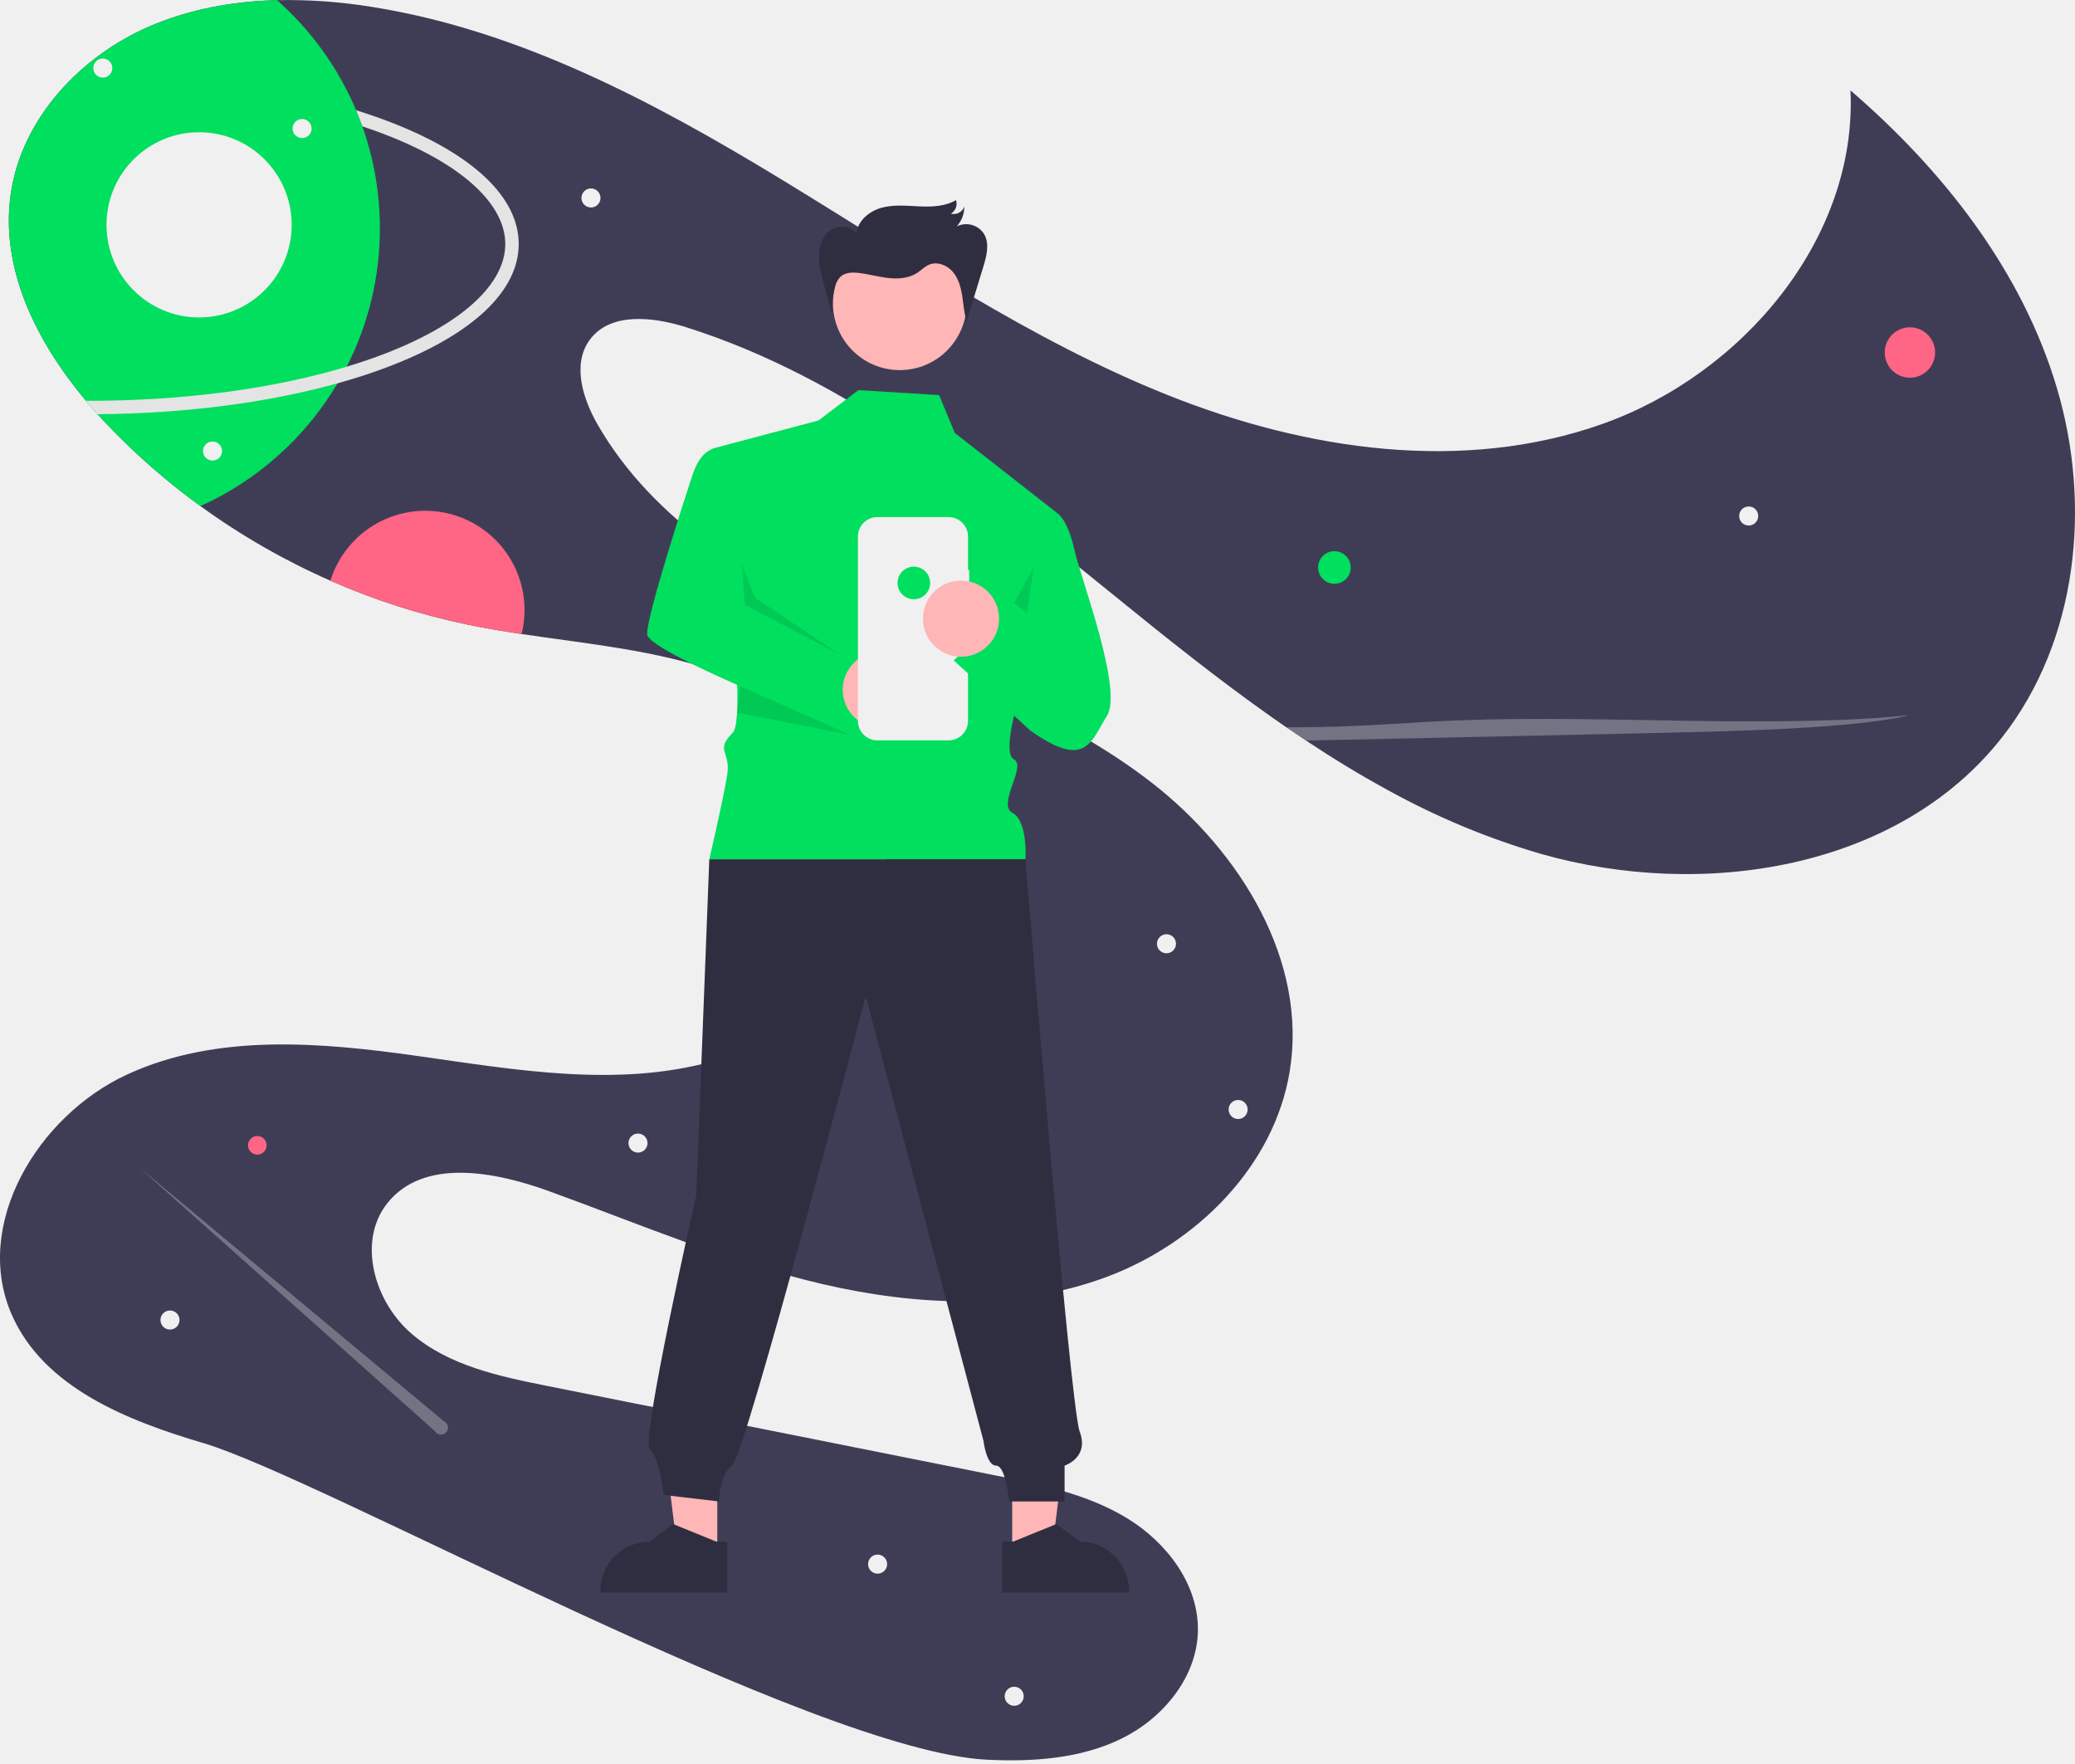
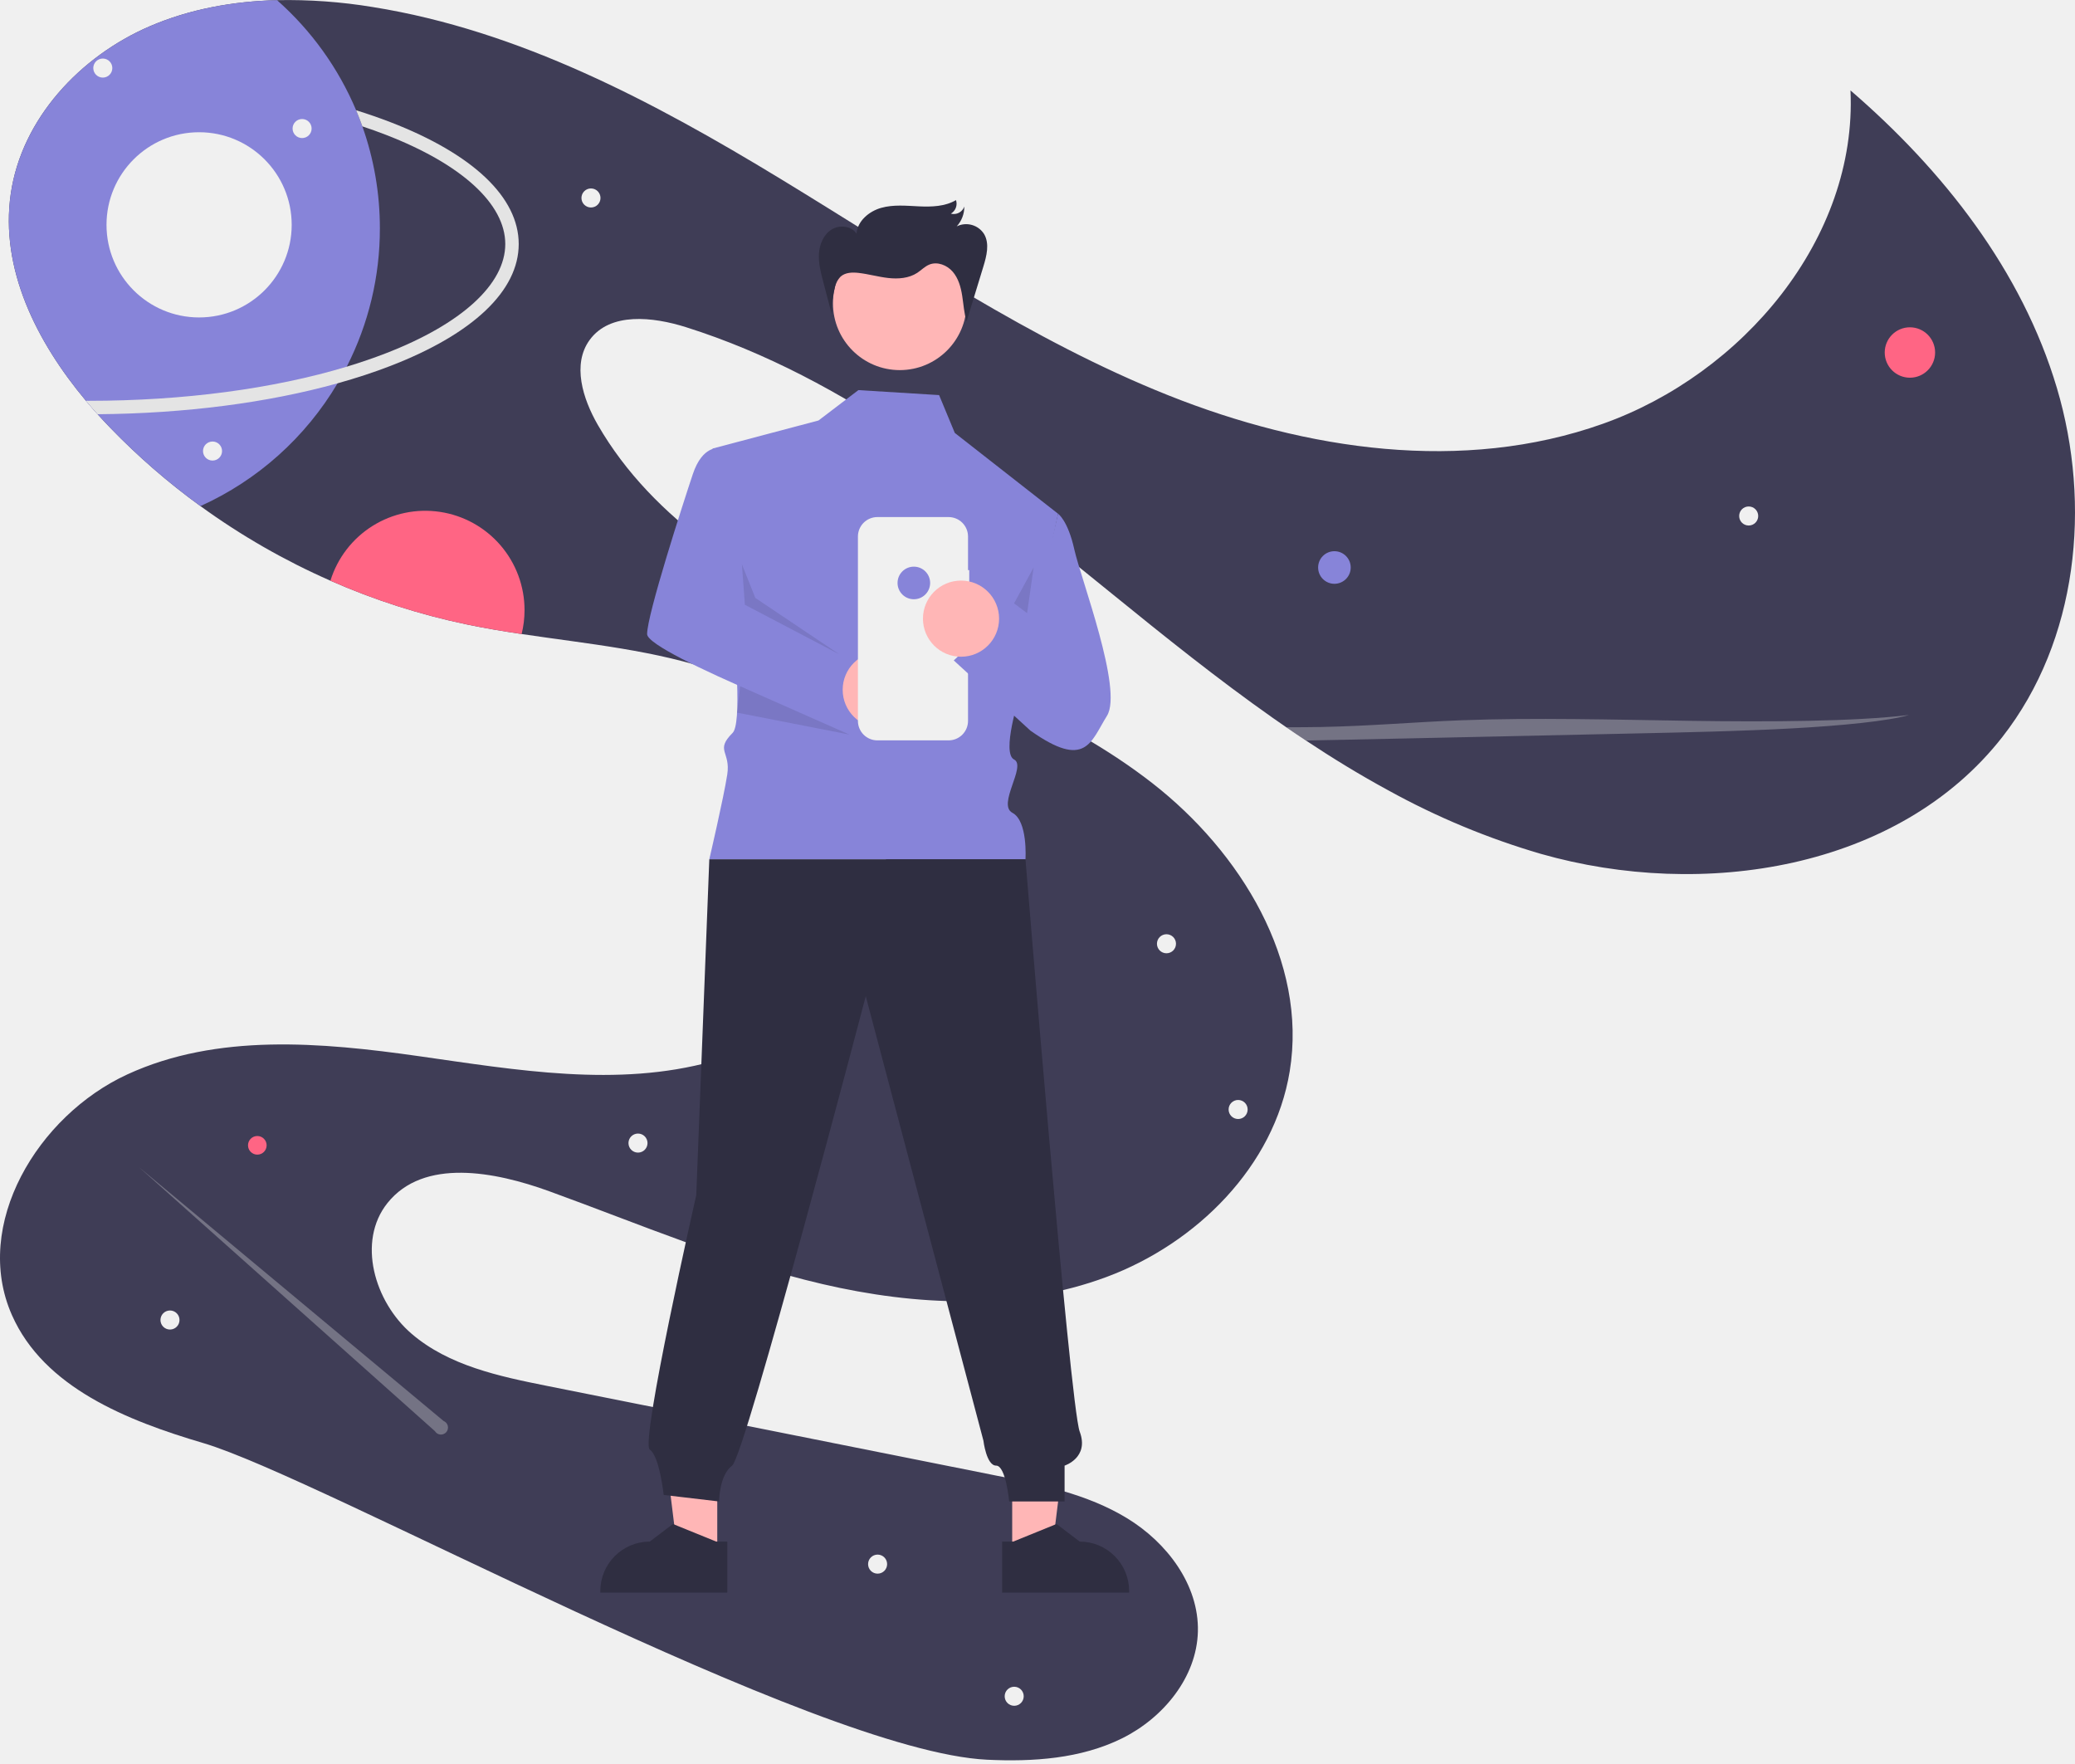
<svg xmlns="http://www.w3.org/2000/svg" width="300" height="255" viewBox="0 0 300 255" fill="none">
-   <g clip-path="url(#clip0)">
-     <path d="M289.501 106.533C274.498 125.718 246.189 130.112 222.766 123.43C215.101 121.19 207.708 118.112 200.718 114.251C196.658 112.046 192.695 109.628 188.814 107.051C187.858 106.42 186.903 105.779 185.958 105.125C185.314 104.684 184.672 104.239 184.032 103.787C176.016 98.148 168.314 91.961 160.741 85.809C141.837 70.454 122.415 54.626 99.189 47.299C94.404 45.79 88.214 45.085 85.255 49.138C82.687 52.657 84.254 57.64 86.427 61.415C94.485 75.398 109.112 84.226 123.752 91.016C138.392 97.805 153.9 103.305 166.627 113.231C179.353 123.158 189.069 138.934 186.466 154.86C184.223 168.583 173.018 179.733 159.99 184.593C146.962 189.449 132.432 188.773 118.889 185.619C105.347 182.463 92.491 176.956 79.421 172.209C71.54 169.344 61.239 167.363 56.01 173.919C51.594 179.458 54.132 188.196 59.51 192.807C64.887 197.417 72.165 198.961 79.11 200.347C100.672 204.653 122.234 208.958 143.796 213.261C150.41 214.579 157.18 215.958 162.942 219.468C168.705 222.974 173.354 229.099 173.189 235.843C173.024 242.49 168.158 248.363 162.195 251.306C156.234 254.245 149.351 254.698 142.711 254.381C117.828 253.19 46.489 213.656 29.378 208.603C18.384 205.359 6.363 200.593 1.726 190.11C-4.046 177.059 5.453 161.27 18.419 155.31C31.382 149.346 46.411 150.667 60.539 152.674C74.668 154.681 89.263 157.236 103.016 153.422C116.769 149.608 129.369 137.176 128.013 122.97C126.831 110.609 115.697 101.295 103.98 97.189C94.809 93.975 85.051 93.1 75.416 91.653C72.742 91.255 70.077 90.808 67.439 90.258C60.681 88.842 54.09 86.726 47.771 83.945C41.14 81.032 34.84 77.416 28.98 73.16C24.306 69.771 19.938 65.978 15.926 61.826C15.314 61.191 14.709 60.543 14.11 59.88C13.54 59.246 12.977 58.598 12.427 57.938C5.265 49.381 -0.025 38.843 1.561 27.984C3.144 17.154 11.585 8.138 21.634 3.806C27.442 1.304 33.707 0.183 40.049 0.021C44.687 -0.071 49.323 0.263 53.899 1.019C75.076 4.405 94.482 14.694 112.809 25.834C131.134 36.975 148.992 49.203 168.912 57.144C188.833 65.089 211.509 68.453 231.717 61.269C251.926 54.088 268.528 34.495 267.541 13.072C280.944 24.614 292.334 39.121 297.378 56.073C302.422 73.025 300.395 92.599 289.501 106.533Z" fill="#3F3D56" />
-     <path d="M192.928 84.393C194.229 84.393 195.284 83.338 195.284 82.037C195.284 80.736 194.229 79.681 192.928 79.681C191.627 79.681 190.572 80.736 190.572 82.037C190.572 83.338 191.627 84.393 192.928 84.393Z" fill="#00DF5E" />
-     <path d="M276.132 54.6C278.144 54.6 279.775 52.969 279.775 50.957C279.775 48.945 278.144 47.314 276.132 47.314C274.121 47.314 272.49 48.945 272.49 50.957C272.49 52.969 274.121 54.6 276.132 54.6Z" fill="#FF6584" />
-     <path d="M37.203 166.911C37.946 166.911 38.549 166.309 38.549 165.565C38.549 164.822 37.946 164.219 37.203 164.219C36.459 164.219 35.857 164.822 35.857 165.565C35.857 166.309 36.459 166.911 37.203 166.911Z" fill="#FF6584" />
-     <path d="M75.837 88.189C75.838 89.357 75.696 90.52 75.416 91.653C72.742 91.255 70.077 90.808 67.439 90.258C60.681 88.842 54.09 86.726 47.771 83.945C48.787 80.664 50.946 77.856 53.855 76.031C56.765 74.206 60.233 73.485 63.629 73.999C67.025 74.512 70.124 76.226 72.364 78.83C74.604 81.434 75.836 84.754 75.837 88.189Z" fill="#FF6584" />
-     <path d="M252.822 75.967C253.582 75.967 254.199 75.351 254.199 74.591C254.199 73.83 253.582 73.214 252.822 73.214C252.062 73.214 251.446 73.83 251.446 74.591C251.446 75.351 252.062 75.967 252.822 75.967Z" fill="#F0F0F0" />
-     <path d="M126.882 227.484C127.643 227.484 128.259 226.867 128.259 226.107C128.259 225.347 127.643 224.73 126.882 224.73C126.122 224.73 125.506 225.347 125.506 226.107C125.506 226.867 126.122 227.484 126.882 227.484Z" fill="#F0F0F0" />
-     <path d="M146.631 246.585C147.391 246.585 148.008 245.969 148.008 245.208C148.008 244.448 147.391 243.832 146.631 243.832C145.871 243.832 145.255 244.448 145.255 245.208C145.255 245.969 145.871 246.585 146.631 246.585Z" fill="#F0F0F0" />
-     <path d="M24.576 192.195C25.337 192.195 25.953 191.578 25.953 190.818C25.953 190.058 25.337 189.441 24.576 189.441C23.816 189.441 23.2 190.058 23.2 190.818C23.2 191.578 23.816 192.195 24.576 192.195Z" fill="#F0F0F0" />
-     <path d="M92.241 166.618C93.001 166.618 93.617 166.002 93.617 165.242C93.617 164.481 93.001 163.865 92.241 163.865C91.48 163.865 90.864 164.481 90.864 165.242C90.864 166.002 91.48 166.618 92.241 166.618Z" fill="#F0F0F0" />
-     <path d="M85.442 29.994C86.202 29.994 86.819 29.378 86.819 28.618C86.819 27.857 86.202 27.241 85.442 27.241C84.682 27.241 84.065 27.857 84.065 28.618C84.065 29.378 84.682 29.994 85.442 29.994Z" fill="#F0F0F0" />
-     <path d="M168.646 137.804C169.407 137.804 170.023 137.188 170.023 136.427C170.023 135.667 169.407 135.051 168.646 135.051C167.886 135.051 167.27 135.667 167.27 136.427C167.27 137.188 167.886 137.804 168.646 137.804Z" fill="#F0F0F0" />
-     <path d="M179.007 161.762C179.767 161.762 180.383 161.146 180.383 160.385C180.383 159.625 179.767 159.009 179.007 159.009C178.246 159.009 177.63 159.625 177.63 160.385C177.63 161.146 178.246 161.762 179.007 161.762Z" fill="#F0F0F0" />
-     <path d="M54.922 33.012C54.932 39.962 53.29 46.816 50.131 53.007C49.713 53.823 49.271 54.625 48.803 55.412C44.177 63.225 37.255 69.423 28.98 73.16C24.306 69.771 19.938 65.978 15.926 61.826C15.315 61.191 14.709 60.543 14.11 59.88C13.54 59.246 12.977 58.598 12.427 57.938C5.265 49.381 -0.025 38.843 1.561 27.984C3.145 17.154 11.585 8.138 21.634 3.806C27.442 1.304 33.707 0.183 40.049 0.021C45.008 4.401 48.918 9.841 51.487 15.937C51.811 16.704 52.109 17.482 52.391 18.268C54.071 23.002 54.927 27.989 54.922 33.012Z" fill="#00DF5E" />
-     <path d="M74.995 35.278C74.995 42.022 68.41 48.277 56.451 52.897C54.058 53.823 51.497 54.661 48.803 55.412C38.722 58.222 26.724 59.78 14.11 59.88C13.54 59.246 12.977 58.598 12.427 57.938C12.563 57.941 12.698 57.941 12.835 57.941C26.532 57.941 39.528 56.206 50.131 53.007C52.09 52.414 53.967 51.773 55.751 51.084C66.746 46.839 73.052 41.077 73.052 35.278C73.052 29.48 66.746 23.72 55.751 19.473C54.663 19.052 53.543 18.65 52.391 18.268C52.109 17.481 51.811 16.704 51.487 15.937C53.21 16.475 54.864 17.049 56.451 17.66C68.41 22.279 74.995 28.538 74.995 35.278Z" fill="#E4E4E4" />
-     <path d="M14.864 11.217C15.624 11.217 16.24 10.6 16.24 9.84C16.24 9.08 15.624 8.463 14.864 8.463C14.104 8.463 13.487 9.08 13.487 9.84C13.487 10.6 14.104 11.217 14.864 11.217Z" fill="#F0F0F0" />
-     <path d="M43.678 19.958C44.438 19.958 45.054 19.342 45.054 18.581C45.054 17.821 44.438 17.205 43.678 17.205C42.917 17.205 42.301 17.821 42.301 18.581C42.301 19.342 42.917 19.958 43.678 19.958Z" fill="#F0F0F0" />
-     <path d="M28.785 45.889C36.178 45.889 42.172 39.896 42.172 32.503C42.172 25.11 36.178 19.116 28.785 19.116C21.392 19.116 15.399 25.11 15.399 32.503C15.399 39.896 21.392 45.889 28.785 45.889Z" fill="#F0F0F0" />
-     <path opacity="0.3" d="M276.004 103.354C272.999 104.241 266.375 104.895 259.091 105.296C251.81 105.694 243.823 105.869 235.936 106.038C222.131 106.335 208.327 106.634 194.525 106.934C192.627 106.976 190.724 107.015 188.814 107.051C187.859 106.42 186.904 105.779 185.958 105.125C187.651 105.134 189.345 105.125 191.025 105.092C198.203 104.95 204.279 104.39 211.201 104.124C221.853 103.713 233.352 104.037 244.454 104.202C255.555 104.37 268.204 104.309 276.004 103.354Z" fill="#F0F0F0" />
-     <path opacity="0.3" d="M64.13 205.411L20.125 168.752L62.875 206.879C62.958 207.018 63.073 207.136 63.21 207.222C63.348 207.308 63.504 207.361 63.665 207.375C63.827 207.388 63.989 207.364 64.139 207.302C64.29 207.241 64.423 207.144 64.528 207.021C64.633 206.898 64.708 206.751 64.745 206.593C64.783 206.435 64.782 206.271 64.743 206.114C64.704 205.956 64.628 205.81 64.522 205.688C64.415 205.566 64.281 205.471 64.13 205.411H64.13Z" fill="#F0F0F0" />
-     <path d="M30.728 66.578C31.488 66.578 32.104 65.962 32.104 65.202C32.104 64.442 31.488 63.825 30.728 63.825C29.967 63.825 29.351 64.442 29.351 65.202C29.351 65.962 29.967 66.578 30.728 66.578Z" fill="#F0F0F0" />
-     <path d="M146.342 224.709L152.036 224.708L154.745 202.746L146.341 202.746L146.342 224.709Z" fill="#FFB6B6" />
-     <path d="M144.889 222.849L146.492 222.849L152.749 220.305L156.103 222.849H156.103C157.999 222.849 159.816 223.602 161.156 224.942C162.496 226.282 163.249 228.1 163.249 229.995V230.227L144.89 230.228L144.889 222.849Z" fill="#2F2E41" />
-     <path d="M103.701 224.709L98.007 224.708L95.298 202.746L103.702 202.746L103.701 224.709Z" fill="#FFB6B6" />
-     <path d="M105.153 230.228L86.793 230.227V229.995C86.793 228.1 87.546 226.282 88.886 224.942C90.227 223.602 92.044 222.849 93.939 222.849H93.94L97.293 220.305L103.551 222.849L105.153 222.849L105.153 230.228Z" fill="#2F2E41" />
-     <path d="M124.103 56.394L118.337 60.784L103.022 64.84C103.022 64.84 108.51 103.354 105.92 105.944C103.33 108.534 105.666 108.603 105.145 111.968C104.625 115.333 102.551 124.216 102.551 124.216H148.261C148.261 124.216 148.629 118.695 146.376 117.499C144.123 116.304 148.453 110.724 146.612 109.791C144.77 108.858 147.36 100.764 147.36 100.764L152.973 74.265L138.044 62.584L135.773 57.113L124.103 56.394Z" fill="#00DF5E" />
-     <path d="M131.296 90.809C132.398 90.809 133.291 89.916 133.291 88.815C133.291 87.713 132.398 86.82 131.296 86.82C130.195 86.82 129.302 87.713 129.302 88.815C129.302 89.916 130.195 90.809 131.296 90.809Z" fill="#F2F2F2" />
-     <path d="M102.551 124.216L100.666 172.753C100.666 172.753 92.527 208.602 93.941 209.545C95.355 210.487 95.954 216.107 95.954 216.107L103.965 217.049C103.965 217.049 103.965 213.279 105.85 211.866C107.735 210.452 125.17 144.008 125.17 144.008L142.18 208.25C142.18 208.25 142.606 211.866 144.02 211.866C145.433 211.866 145.905 217.049 145.905 217.049H153.916V211.866C153.916 211.866 157.515 210.724 156.102 206.955C154.688 203.185 148.261 124.216 148.261 124.216H102.551Z" fill="#2F2E41" />
-     <path d="M130.09 53.502C135.425 53.502 139.75 49.176 139.75 43.841C139.75 38.506 135.425 34.181 130.09 34.181C124.754 34.181 120.429 38.506 120.429 43.841C120.429 49.176 124.754 53.502 130.09 53.502Z" fill="#FFB6B6" />
-     <path opacity="0.1" d="M146.611 87.224L148.496 88.637L149.439 82.04L146.611 87.224Z" fill="black" />
-     <path d="M103.926 64.802C103.926 64.802 101.569 64.331 100.156 68.572C98.742 72.814 93.558 88.835 93.558 91.663C93.558 94.49 125.84 106.966 125.84 106.966L122.481 95.182L107.695 87.422L103.926 64.802Z" fill="#00DF5E" />
-     <path d="M127.337 105.219C130.377 105.219 132.841 102.755 132.841 99.715C132.841 96.675 130.377 94.211 127.337 94.211C124.298 94.211 121.833 96.675 121.833 99.715C121.833 102.755 124.298 105.219 127.337 105.219Z" fill="#FFB6B6" />
-     <path opacity="0.1" d="M107.265 81.585L107.696 87.422L121.368 94.598L109.207 86.441L107.265 81.585Z" fill="black" />
-     <path d="M140.133 82.417H139.956V77.558C139.956 77.189 139.883 76.823 139.742 76.482C139.6 76.141 139.393 75.831 139.132 75.569C138.871 75.308 138.561 75.101 138.22 74.96C137.878 74.819 137.513 74.746 137.143 74.746H126.849C126.48 74.746 126.114 74.819 125.773 74.96C125.432 75.101 125.122 75.308 124.86 75.569C124.599 75.831 124.392 76.141 124.251 76.482C124.109 76.823 124.037 77.189 124.037 77.558V104.215C124.037 104.584 124.109 104.95 124.251 105.291C124.392 105.632 124.599 105.942 124.86 106.203C125.122 106.464 125.432 106.672 125.773 106.813C126.114 106.954 126.48 107.027 126.849 107.027H137.143C137.513 107.027 137.878 106.954 138.22 106.813C138.561 106.672 138.871 106.464 139.132 106.203C139.393 105.942 139.6 105.632 139.742 105.291C139.883 104.95 139.956 104.584 139.956 104.215V85.876H140.133V82.417Z" fill="#F0F0F0" />
-     <path d="M152.973 74.265C152.973 74.265 154.387 75.207 155.329 79.448C156.272 83.689 162.398 99.711 160.042 103.481C157.686 107.251 156.99 111.275 148.979 105.62L137.894 95.47L145.905 87.93L149.203 90.287L152.973 74.265Z" fill="#00DF5E" />
-     <path d="M132.122 86.626C133.423 86.626 134.478 85.572 134.478 84.27C134.478 82.969 133.423 81.914 132.122 81.914C130.821 81.914 129.766 82.969 129.766 84.27C129.766 85.572 130.821 86.626 132.122 86.626Z" fill="#00DF5E" />
-     <path d="M138.943 94.936C141.982 94.936 144.447 92.472 144.447 89.432C144.447 86.393 141.982 83.928 138.943 83.928C135.903 83.928 133.439 86.393 133.439 89.432C133.439 92.472 135.903 94.936 138.943 94.936Z" fill="#FFB6B6" />
-     <path opacity="0.1" d="M107.005 99.201L122.805 106.19L106.566 103.016L107.005 99.201Z" fill="black" />
-     <path d="M120.343 45.766L119.017 40.718C118.671 39.401 118.322 38.057 118.4 36.698C118.477 35.338 119.054 33.935 120.2 33.199C121.345 32.462 123.094 32.636 123.831 33.781C123.971 31.953 125.634 30.546 127.399 30.048C129.164 29.55 131.038 29.747 132.869 29.831C134.701 29.915 136.635 29.856 138.216 28.927C138.336 29.289 138.329 29.681 138.194 30.037C138.059 30.393 137.805 30.692 137.475 30.883C137.868 30.99 138.287 30.944 138.647 30.754C139.008 30.564 139.282 30.244 139.416 29.859C139.428 30.918 139.037 31.942 138.321 32.723C139.004 32.385 139.787 32.312 140.52 32.52C141.253 32.727 141.882 33.2 142.286 33.846C143.093 35.245 142.641 37.001 142.169 38.546L139.746 46.472C139.378 45.267 139.309 43.995 139.112 42.751C138.916 41.506 138.566 40.236 137.745 39.281C136.923 38.326 135.528 37.772 134.361 38.247C133.706 38.513 133.207 39.053 132.616 39.44C131.403 40.235 129.86 40.349 128.419 40.187C126.978 40.025 125.574 39.615 124.133 39.451C123.231 39.348 122.224 39.376 121.543 39.977C121.075 40.463 120.766 41.08 120.657 41.746C120.335 43.075 120.209 44.442 120.282 45.807" fill="#2F2E41" />
-   </g>
-   <defs>
-     <clipPath id="clip0">
-       <rect width="300" height="254.468" fill="white" />
-     </clipPath>
-   </defs>
+   <path d="M289.501 106.533C274.498 125.718 246.189 130.112 222.766 123.43C215.101 121.19 207.708 118.112 200.718 114.251C196.658 112.046 192.695 109.628 188.814 107.051C187.858 106.42 186.903 105.779 185.958 105.125C185.314 104.684 184.672 104.239 184.032 103.787C176.016 98.148 168.314 91.961 160.741 85.809C141.837 70.454 122.415 54.626 99.189 47.299C94.404 45.79 88.214 45.085 85.255 49.138C82.687 52.657 84.254 57.64 86.427 61.415C94.485 75.398 109.112 84.226 123.752 91.016C138.392 97.805 153.9 103.305 166.627 113.231C179.353 123.158 189.069 138.934 186.466 154.86C184.223 168.583 173.018 179.733 159.99 184.593C146.962 189.449 132.432 188.773 118.889 185.619C105.347 182.463 92.491 176.956 79.421 172.209C71.54 169.344 61.239 167.363 56.01 173.919C51.594 179.458 54.132 188.196 59.51 192.807C64.887 197.417 72.165 198.961 79.11 200.347C100.672 204.653 122.234 208.958 143.796 213.261C150.41 214.579 157.18 215.958 162.942 219.468C168.705 222.974 173.354 229.099 173.189 235.843C173.024 242.49 168.158 248.363 162.195 251.306C156.234 254.245 149.351 254.698 142.711 254.381C117.828 253.19 46.489 213.656 29.378 208.603C18.384 205.359 6.363 200.593 1.726 190.11C-4.046 177.059 5.453 161.27 18.419 155.31C31.382 149.346 46.411 150.667 60.539 152.674C74.668 154.681 89.263 157.236 103.016 153.422C116.769 149.608 129.369 137.176 128.013 122.97C126.831 110.609 115.697 101.295 103.98 97.189C94.809 93.975 85.051 93.1 75.416 91.653C72.742 91.255 70.077 90.808 67.439 90.258C60.681 88.842 54.09 86.726 47.771 83.945C41.14 81.032 34.84 77.416 28.98 73.16C24.306 69.771 19.938 65.978 15.926 61.826C15.314 61.191 14.709 60.543 14.11 59.88C13.54 59.246 12.977 58.598 12.427 57.938C5.265 49.381 -0.025 38.843 1.561 27.984C3.144 17.154 11.585 8.138 21.634 3.806C27.442 1.304 33.707 0.183 40.049 0.021C44.687 -0.071 49.323 0.263 53.899 1.019C75.076 4.405 94.482 14.694 112.809 25.834C131.134 36.975 148.992 49.203 168.912 57.144C188.833 65.089 211.509 68.453 231.717 61.269C251.926 54.088 268.528 34.495 267.541 13.072C280.944 24.614 292.334 39.121 297.378 56.073C302.422 73.025 300.395 92.599 289.501 106.533Z" fill="#3F3D56" />
+   <path d="M192.928 84.393C194.229 84.393 195.284 83.338 195.284 82.037C195.284 80.736 194.229 79.681 192.928 79.681C191.627 79.681 190.572 80.736 190.572 82.037C190.572 83.338 191.627 84.393 192.928 84.393Z" fill="#8784D9" />
+   <path d="M276.132 54.6C278.144 54.6 279.775 52.969 279.775 50.957C279.775 48.945 278.144 47.314 276.132 47.314C274.121 47.314 272.49 48.945 272.49 50.957C272.49 52.969 274.121 54.6 276.132 54.6Z" fill="#FF6584" />
+   <path d="M37.203 166.911C37.946 166.911 38.549 166.309 38.549 165.565C38.549 164.822 37.946 164.219 37.203 164.219C36.459 164.219 35.857 164.822 35.857 165.565C35.857 166.309 36.459 166.911 37.203 166.911Z" fill="#FF6584" />
+   <path d="M75.837 88.189C75.838 89.357 75.696 90.52 75.416 91.653C72.742 91.255 70.077 90.808 67.439 90.258C60.681 88.842 54.09 86.726 47.771 83.945C48.787 80.664 50.946 77.856 53.855 76.031C56.765 74.206 60.233 73.485 63.629 73.999C67.025 74.512 70.124 76.226 72.364 78.83C74.604 81.434 75.836 84.754 75.837 88.189Z" fill="#FF6584" />
+   <path d="M252.822 75.967C253.582 75.967 254.199 75.351 254.199 74.591C254.199 73.83 253.582 73.214 252.822 73.214C252.062 73.214 251.446 73.83 251.446 74.591C251.446 75.351 252.062 75.967 252.822 75.967Z" fill="#F0F0F0" />
+   <path d="M126.882 227.484C127.643 227.484 128.259 226.867 128.259 226.107C128.259 225.347 127.643 224.73 126.882 224.73C126.122 224.73 125.506 225.347 125.506 226.107C125.506 226.867 126.122 227.484 126.882 227.484Z" fill="#F0F0F0" />
+   <path d="M146.631 246.585C147.391 246.585 148.008 245.969 148.008 245.208C148.008 244.448 147.391 243.832 146.631 243.832C145.871 243.832 145.255 244.448 145.255 245.208C145.255 245.969 145.871 246.585 146.631 246.585Z" fill="#F0F0F0" />
+   <path d="M24.576 192.195C25.337 192.195 25.953 191.578 25.953 190.818C25.953 190.058 25.337 189.441 24.576 189.441C23.816 189.441 23.2 190.058 23.2 190.818C23.2 191.578 23.816 192.195 24.576 192.195Z" fill="#F0F0F0" />
+   <path d="M92.241 166.618C93.001 166.618 93.617 166.002 93.617 165.242C93.617 164.481 93.001 163.865 92.241 163.865C91.48 163.865 90.864 164.481 90.864 165.242C90.864 166.002 91.48 166.618 92.241 166.618Z" fill="#F0F0F0" />
+   <path d="M85.442 29.994C86.202 29.994 86.819 29.378 86.819 28.618C86.819 27.857 86.202 27.241 85.442 27.241C84.682 27.241 84.065 27.857 84.065 28.618C84.065 29.378 84.682 29.994 85.442 29.994Z" fill="#F0F0F0" />
+   <path d="M168.646 137.804C169.407 137.804 170.023 137.188 170.023 136.427C170.023 135.667 169.407 135.051 168.646 135.051C167.886 135.051 167.27 135.667 167.27 136.427C167.27 137.188 167.886 137.804 168.646 137.804Z" fill="#F0F0F0" />
+   <path d="M179.007 161.762C179.767 161.762 180.383 161.146 180.383 160.385C180.383 159.625 179.767 159.009 179.007 159.009C178.246 159.009 177.63 159.625 177.63 160.385C177.63 161.146 178.246 161.762 179.007 161.762Z" fill="#F0F0F0" />
+   <path d="M54.922 33.012C54.932 39.962 53.29 46.816 50.131 53.007C49.713 53.823 49.271 54.625 48.803 55.412C44.177 63.225 37.255 69.423 28.98 73.16C24.306 69.771 19.938 65.978 15.926 61.826C15.315 61.191 14.709 60.543 14.11 59.88C13.54 59.246 12.977 58.598 12.427 57.938C5.265 49.381 -0.025 38.843 1.561 27.984C3.145 17.154 11.585 8.138 21.634 3.806C27.442 1.304 33.707 0.183 40.049 0.021C45.008 4.401 48.918 9.841 51.487 15.937C51.811 16.704 52.109 17.482 52.391 18.268C54.071 23.002 54.927 27.989 54.922 33.012Z" fill="#8784D9" />
+   <path d="M74.995 35.278C74.995 42.022 68.41 48.277 56.451 52.897C54.058 53.823 51.497 54.661 48.803 55.412C38.722 58.222 26.724 59.78 14.11 59.88C13.54 59.246 12.977 58.598 12.427 57.938C12.563 57.941 12.698 57.941 12.835 57.941C26.532 57.941 39.528 56.206 50.131 53.007C52.09 52.414 53.967 51.773 55.751 51.084C66.746 46.839 73.052 41.077 73.052 35.278C73.052 29.48 66.746 23.72 55.751 19.473C54.663 19.052 53.543 18.65 52.391 18.268C52.109 17.481 51.811 16.704 51.487 15.937C53.21 16.475 54.864 17.049 56.451 17.66C68.41 22.279 74.995 28.538 74.995 35.278Z" fill="#E4E4E4" />
+   <path d="M14.864 11.217C15.624 11.217 16.24 10.6 16.24 9.84C16.24 9.08 15.624 8.463 14.864 8.463C14.104 8.463 13.487 9.08 13.487 9.84C13.487 10.6 14.104 11.217 14.864 11.217Z" fill="#F0F0F0" />
+   <path d="M43.678 19.958C44.438 19.958 45.054 19.342 45.054 18.581C45.054 17.821 44.438 17.205 43.678 17.205C42.917 17.205 42.301 17.821 42.301 18.581C42.301 19.342 42.917 19.958 43.678 19.958Z" fill="#F0F0F0" />
+   <path d="M28.785 45.889C36.178 45.889 42.172 39.896 42.172 32.503C42.172 25.11 36.178 19.116 28.785 19.116C21.392 19.116 15.399 25.11 15.399 32.503C15.399 39.896 21.392 45.889 28.785 45.889Z" fill="#F0F0F0" />
+   <path opacity="0.3" d="M276.004 103.354C272.999 104.241 266.375 104.895 259.091 105.296C251.81 105.694 243.823 105.869 235.936 106.038C222.131 106.335 208.327 106.634 194.525 106.934C192.627 106.976 190.724 107.015 188.814 107.051C187.859 106.42 186.904 105.779 185.958 105.125C187.651 105.134 189.345 105.125 191.025 105.092C198.203 104.95 204.279 104.39 211.201 104.124C221.853 103.713 233.352 104.037 244.454 104.202C255.555 104.37 268.204 104.309 276.004 103.354Z" fill="#F0F0F0" />
+   <path opacity="0.3" d="M64.13 205.411L20.125 168.752L62.875 206.879C62.958 207.018 63.073 207.136 63.21 207.222C63.348 207.308 63.504 207.361 63.665 207.375C63.827 207.388 63.989 207.364 64.139 207.302C64.29 207.241 64.423 207.144 64.528 207.021C64.633 206.898 64.708 206.751 64.745 206.593C64.783 206.435 64.782 206.271 64.743 206.114C64.704 205.956 64.628 205.81 64.522 205.688C64.415 205.566 64.281 205.471 64.13 205.411Z" fill="#F0F0F0" />
+   <path d="M30.728 66.578C31.488 66.578 32.104 65.962 32.104 65.202C32.104 64.442 31.488 63.825 30.728 63.825C29.967 63.825 29.351 64.442 29.351 65.202C29.351 65.962 29.967 66.578 30.728 66.578Z" fill="#F0F0F0" />
+   <path d="M146.342 224.709L152.036 224.708L154.745 202.746H146.341L146.342 224.709Z" fill="#FFB6B6" />
+   <path d="M144.889 222.849H146.492L152.749 220.305L156.103 222.849C157.999 222.849 159.816 223.602 161.156 224.942C162.496 226.282 163.249 228.1 163.249 229.995V230.227L144.89 230.228L144.889 222.849Z" fill="#2F2E41" />
+   <path d="M103.701 224.709L98.007 224.708L95.298 202.746H103.702L103.701 224.709Z" fill="#FFB6B6" />
+   <path d="M105.153 230.228L86.793 230.227V229.995C86.793 228.1 87.546 226.282 88.886 224.942C90.227 223.602 92.044 222.849 93.939 222.849H93.94L97.293 220.305L103.551 222.849H105.153V230.228Z" fill="#2F2E41" />
+   <path d="M124.103 56.394L118.337 60.784L103.022 64.84C103.022 64.84 108.51 103.354 105.92 105.944C103.33 108.534 105.666 108.603 105.145 111.968C104.625 115.333 102.551 124.216 102.551 124.216H148.261C148.261 124.216 148.629 118.695 146.376 117.499C144.123 116.304 148.453 110.724 146.612 109.791C144.77 108.858 147.36 100.764 147.36 100.764L152.973 74.265L138.044 62.584L135.773 57.113L124.103 56.394Z" fill="#8784D9" />
+   <path d="M131.296 90.809C132.398 90.809 133.291 89.916 133.291 88.815C133.291 87.713 132.398 86.82 131.296 86.82C130.195 86.82 129.302 87.713 129.302 88.815C129.302 89.916 130.195 90.809 131.296 90.809Z" fill="#F2F2F2" />
+   <path d="M102.551 124.216L100.666 172.753C100.666 172.753 92.527 208.602 93.941 209.545C95.355 210.487 95.954 216.107 95.954 216.107L103.965 217.049C103.965 217.049 103.965 213.279 105.85 211.866C107.735 210.452 125.17 144.008 125.17 144.008L142.18 208.25C142.18 208.25 142.606 211.866 144.02 211.866C145.433 211.866 145.905 217.049 145.905 217.049H153.916V211.866C153.916 211.866 157.515 210.724 156.102 206.955C154.688 203.185 148.261 124.216 148.261 124.216H102.551Z" fill="#2F2E41" />
+   <path d="M130.09 53.502C135.425 53.502 139.75 49.176 139.75 43.841C139.75 38.506 135.425 34.181 130.09 34.181C124.754 34.181 120.429 38.506 120.429 43.841C120.429 49.176 124.754 53.502 130.09 53.502Z" fill="#FFB6B6" />
+   <path opacity="0.1" d="M146.611 87.224L148.496 88.637L149.439 82.04L146.611 87.224Z" fill="black" />
+   <path d="M103.926 64.802C103.926 64.802 101.569 64.331 100.156 68.572C98.742 72.814 93.558 88.835 93.558 91.663C93.558 94.49 125.84 106.966 125.84 106.966L122.481 95.182L107.695 87.422L103.926 64.802Z" fill="#8784D9" />
+   <path d="M127.337 105.219C130.377 105.219 132.841 102.755 132.841 99.715C132.841 96.675 130.377 94.211 127.337 94.211C124.298 94.211 121.833 96.675 121.833 99.715C121.833 102.755 124.298 105.219 127.337 105.219Z" fill="#FFB6B6" />
+   <path opacity="0.1" d="M107.265 81.585L107.696 87.422L121.368 94.598L109.207 86.441L107.265 81.585Z" fill="black" />
+   <path d="M140.133 82.417H139.956V77.558C139.956 77.189 139.883 76.823 139.742 76.482C139.6 76.141 139.393 75.831 139.132 75.569C138.871 75.308 138.561 75.101 138.22 74.96C137.878 74.819 137.513 74.746 137.143 74.746H126.849C126.48 74.746 126.114 74.819 125.773 74.96C125.432 75.101 125.122 75.308 124.86 75.569C124.599 75.831 124.392 76.141 124.251 76.482C124.109 76.823 124.037 77.189 124.037 77.558V104.215C124.037 104.584 124.109 104.95 124.251 105.291C124.392 105.632 124.599 105.942 124.86 106.203C125.122 106.464 125.432 106.672 125.773 106.813C126.114 106.954 126.48 107.027 126.849 107.027H137.143C137.513 107.027 137.878 106.954 138.22 106.813C138.561 106.672 138.871 106.464 139.132 106.203C139.393 105.942 139.6 105.632 139.742 105.291C139.883 104.95 139.956 104.584 139.956 104.215V85.876H140.133V82.417Z" fill="#F0F0F0" />
+   <path d="M152.973 74.265C152.973 74.265 154.387 75.207 155.329 79.448C156.272 83.689 162.398 99.711 160.042 103.481C157.686 107.251 156.99 111.275 148.979 105.62L137.894 95.47L145.905 87.93L149.203 90.287L152.973 74.265Z" fill="#8784D9" />
+   <path d="M132.122 86.626C133.423 86.626 134.478 85.572 134.478 84.27C134.478 82.969 133.423 81.914 132.122 81.914C130.821 81.914 129.766 82.969 129.766 84.27C129.766 85.572 130.821 86.626 132.122 86.626Z" fill="#8784D9" />
+   <path d="M138.943 94.936C141.982 94.936 144.447 92.472 144.447 89.432C144.447 86.393 141.982 83.928 138.943 83.928C135.903 83.928 133.439 86.393 133.439 89.432C133.439 92.472 135.903 94.936 138.943 94.936Z" fill="#FFB6B6" />
+   <path opacity="0.1" d="M107.005 99.201L122.805 106.19L106.566 103.016L107.005 99.201Z" fill="black" />
+   <path d="M120.343 45.766L119.017 40.718C118.671 39.401 118.322 38.057 118.4 36.698C118.477 35.338 119.054 33.935 120.2 33.199C121.345 32.462 123.094 32.636 123.831 33.781C123.971 31.953 125.634 30.546 127.399 30.048C129.164 29.55 131.038 29.747 132.869 29.831C134.701 29.915 136.635 29.856 138.216 28.927C138.336 29.289 138.329 29.681 138.194 30.037C138.059 30.393 137.805 30.692 137.475 30.883C137.868 30.99 138.287 30.944 138.647 30.754C139.008 30.564 139.282 30.244 139.416 29.859C139.428 30.918 139.037 31.942 138.321 32.723C139.004 32.385 139.787 32.312 140.52 32.52C141.253 32.727 141.882 33.2 142.286 33.846C143.093 35.245 142.641 37.001 142.169 38.546L139.746 46.472C139.378 45.267 139.309 43.995 139.112 42.751C138.916 41.506 138.566 40.236 137.745 39.281C136.923 38.326 135.528 37.772 134.361 38.247C133.706 38.513 133.207 39.053 132.616 39.44C131.403 40.235 129.86 40.349 128.419 40.187C126.978 40.025 125.574 39.615 124.133 39.451C123.231 39.348 122.224 39.376 121.543 39.977C121.075 40.463 120.766 41.08 120.657 41.746C120.335 43.075 120.209 44.442 120.282 45.807" fill="#2F2E41" />
</svg>
